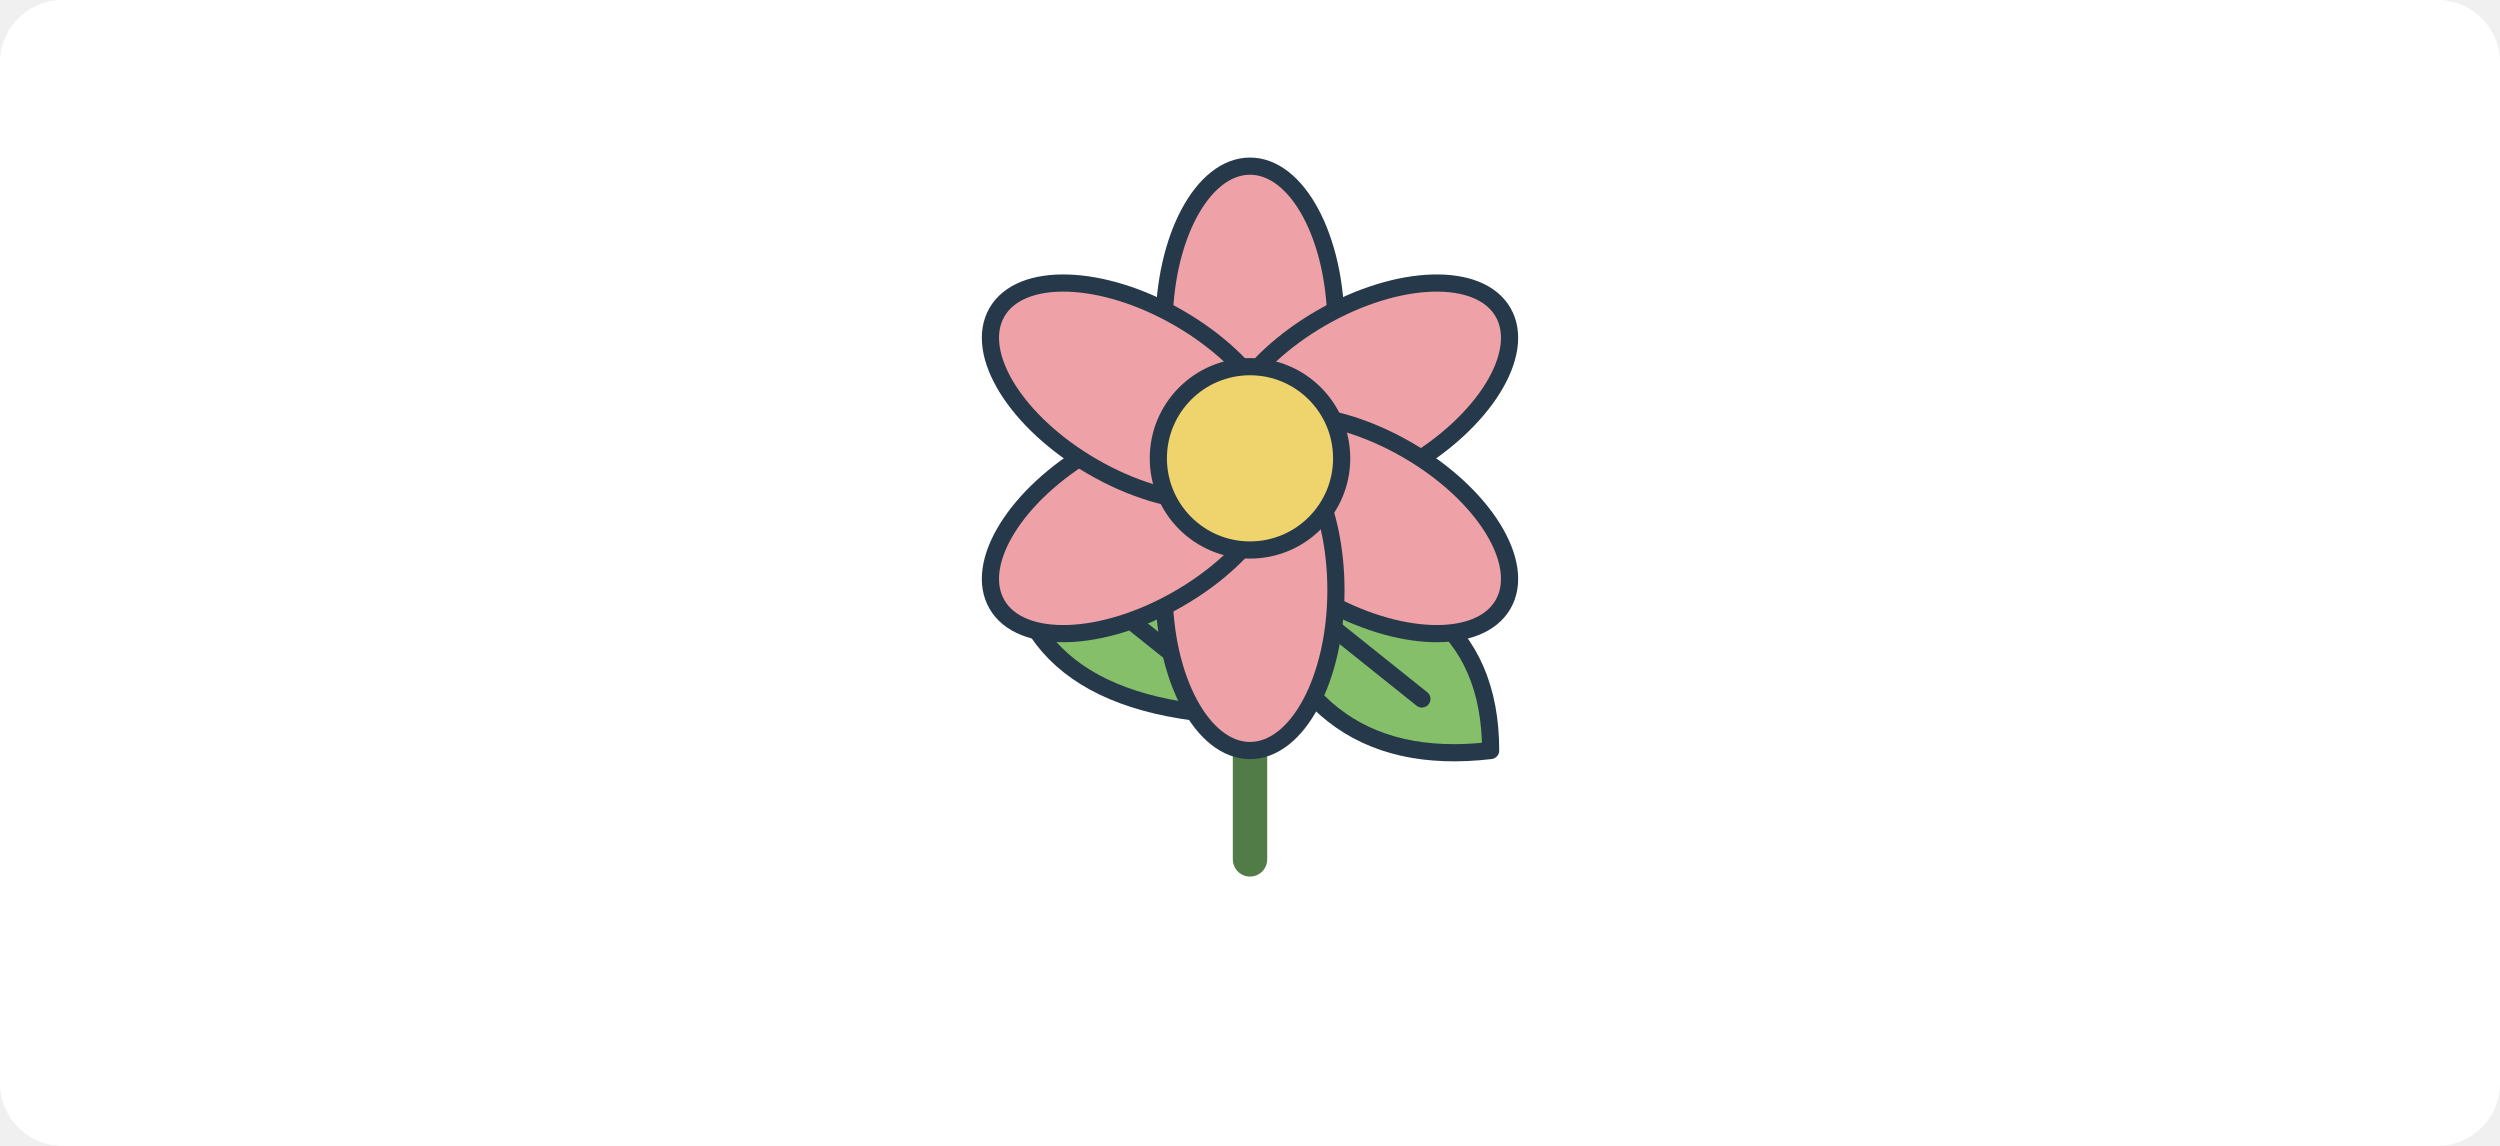
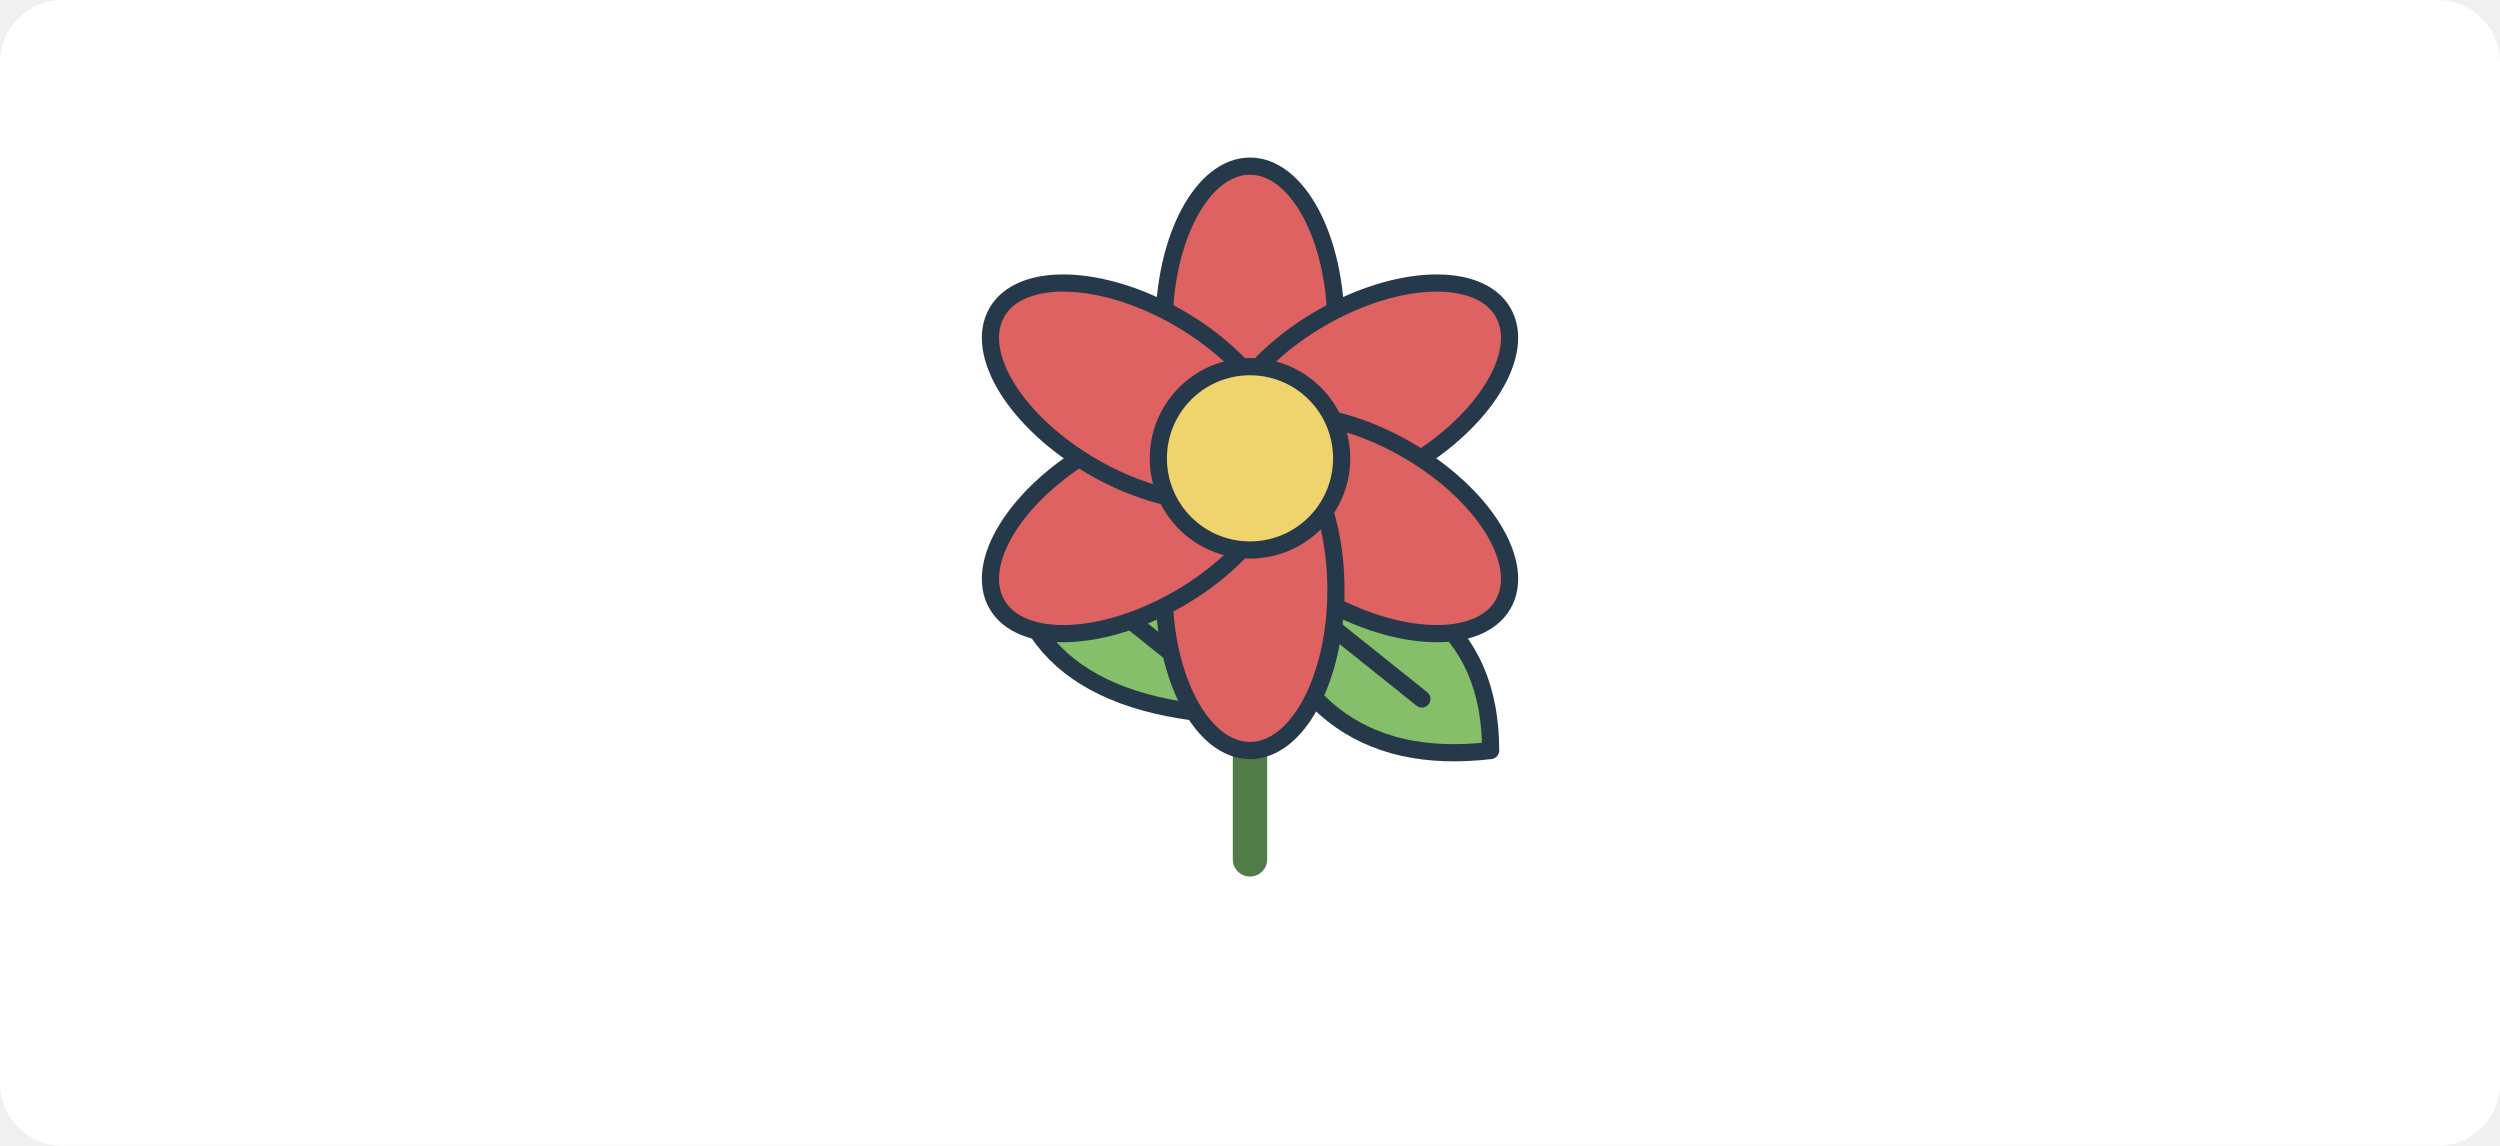
<svg xmlns="http://www.w3.org/2000/svg" width="480" height="220" viewBox="0 0 480 220" role="img" aria-label="赤い花。開いた花びら、くき、葉。">
  <rect width="480" height="220" rx="12" fill="#fff" />
  <g fill="#26394a" font-family="sans-serif">
    <g transform="translate(240 88) scale(1.1)">
      <path d="M0 70V0" fill="none" stroke="#517b47" stroke-width="6" stroke-linecap="round" stroke-linejoin="round" />
      <g transform="translate(0 45) scale(1)">
        <path d="M0 0Q-42 -1 -42 -33Q-8 -37 0 0" fill="#85bf69" stroke="#26394a" stroke-width="3" stroke-linecap="round" stroke-linejoin="round" />
        <path d="M0 0l-30 -24" fill="none" stroke="#26394a" stroke-width="3" stroke-linecap="round" stroke-linejoin="round" />
      </g>
      <g transform="translate(0 18) scale(-1)">
        <g transform="translate(0 0) scale(1)">
          <path d="M0 0Q-42 -1 -42 -33Q-8 -37 0 0" fill="#85bf69" stroke="#26394a" stroke-width="3" stroke-linecap="round" stroke-linejoin="round" />
          <path d="M0 0l-30 -24" fill="none" stroke="#26394a" stroke-width="3" stroke-linecap="round" stroke-linejoin="round" />
        </g>
      </g>
-       <ellipse cx="0" cy="-23" rx="15" ry="28" fill="#eea2a8" stroke="#26394a" stroke-width="3" transform="rotate(0)" />
-       <ellipse cx="0" cy="-23" rx="15" ry="28" fill="#eea2a8" stroke="#26394a" stroke-width="3" transform="rotate(60)" />
-       <ellipse cx="0" cy="-23" rx="15" ry="28" fill="#eea2a8" stroke="#26394a" stroke-width="3" transform="rotate(120)" />
-       <ellipse cx="0" cy="-23" rx="15" ry="28" fill="#eea2a8" stroke="#26394a" stroke-width="3" transform="rotate(180)" />
-       <ellipse cx="0" cy="-23" rx="15" ry="28" fill="#eea2a8" stroke="#26394a" stroke-width="3" transform="rotate(240)" />
-       <ellipse cx="0" cy="-23" rx="15" ry="28" fill="#eea2a8" stroke="#26394a" stroke-width="3" transform="rotate(300)" />
+       <ellipse cx="0" cy="-23" rx="15" ry="28" fill="#de6262" stroke="#26394a" stroke-width="3" transform="rotate(0)" />
+       <ellipse cx="0" cy="-23" rx="15" ry="28" fill="#de6262" stroke="#26394a" stroke-width="3" transform="rotate(60)" />
+       <ellipse cx="0" cy="-23" rx="15" ry="28" fill="#de6262" stroke="#26394a" stroke-width="3" transform="rotate(120)" />
+       <ellipse cx="0" cy="-23" rx="15" ry="28" fill="#de6262" stroke="#26394a" stroke-width="3" transform="rotate(180)" />
+       <ellipse cx="0" cy="-23" rx="15" ry="28" fill="#de6262" stroke="#26394a" stroke-width="3" transform="rotate(240)" />
+       <ellipse cx="0" cy="-23" rx="15" ry="28" fill="#de6262" stroke="#26394a" stroke-width="3" transform="rotate(300)" />
      <circle cx="0" cy="0" r="16" fill="#efd36d" stroke="#26394a" stroke-width="3" />
    </g>
  </g>
</svg>
